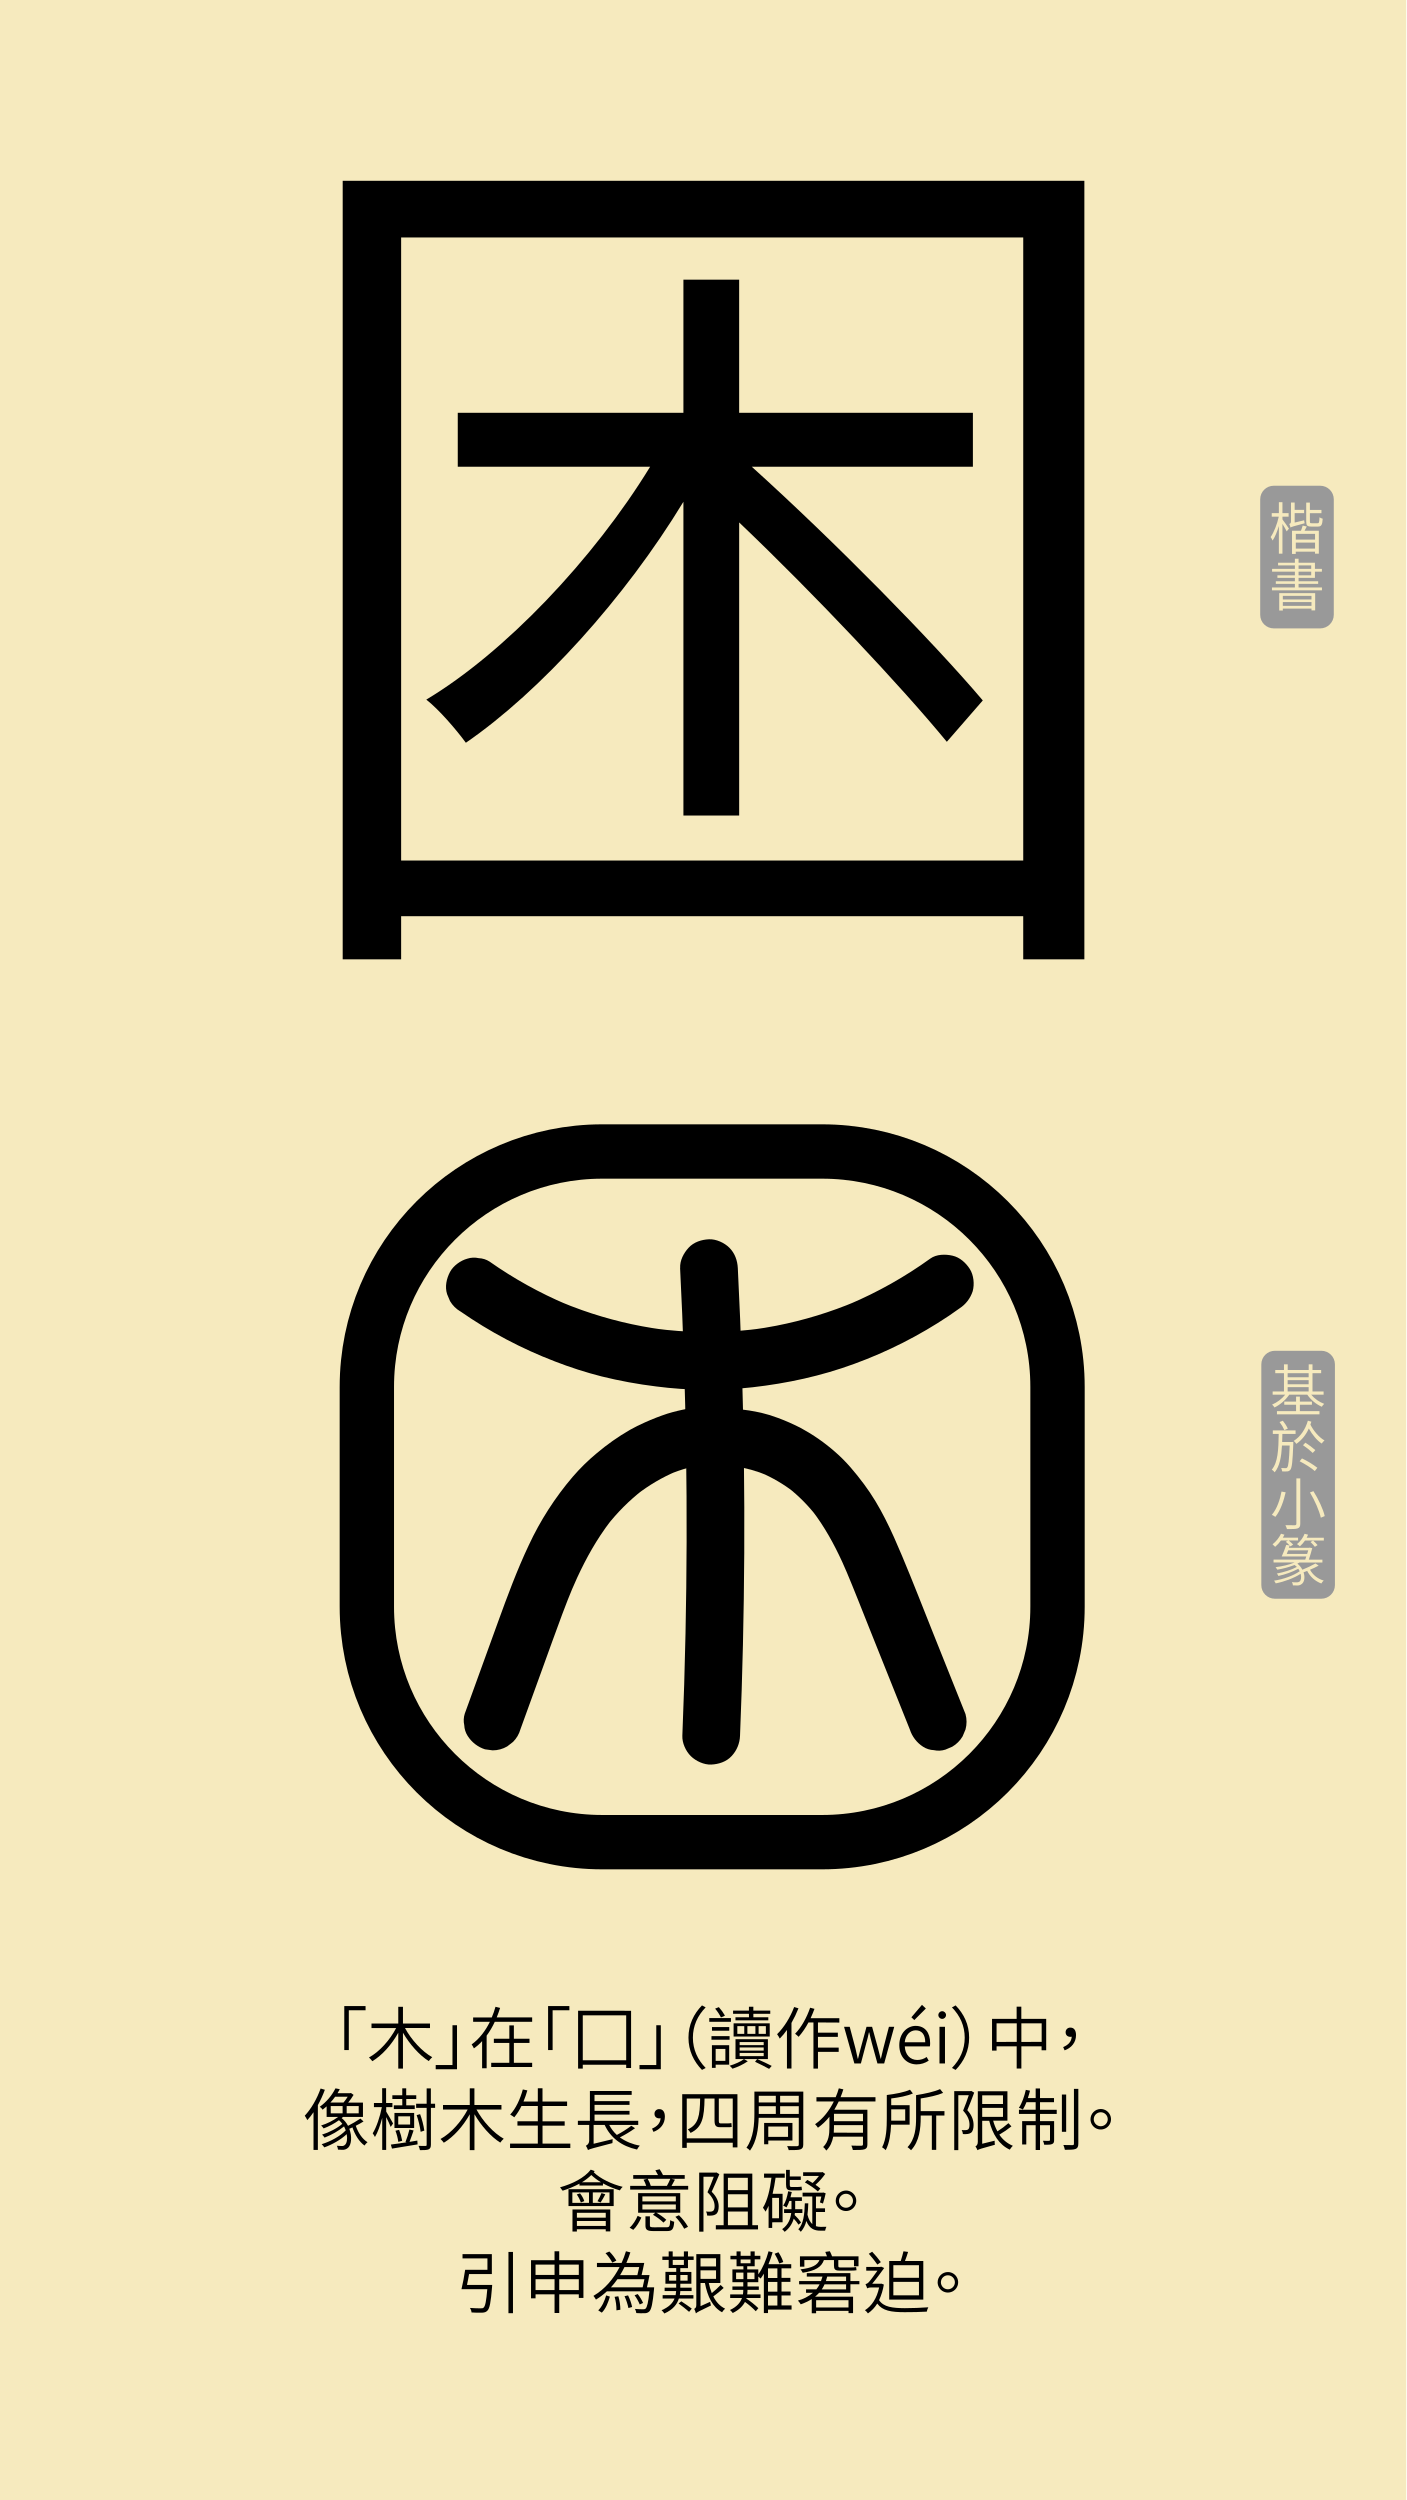
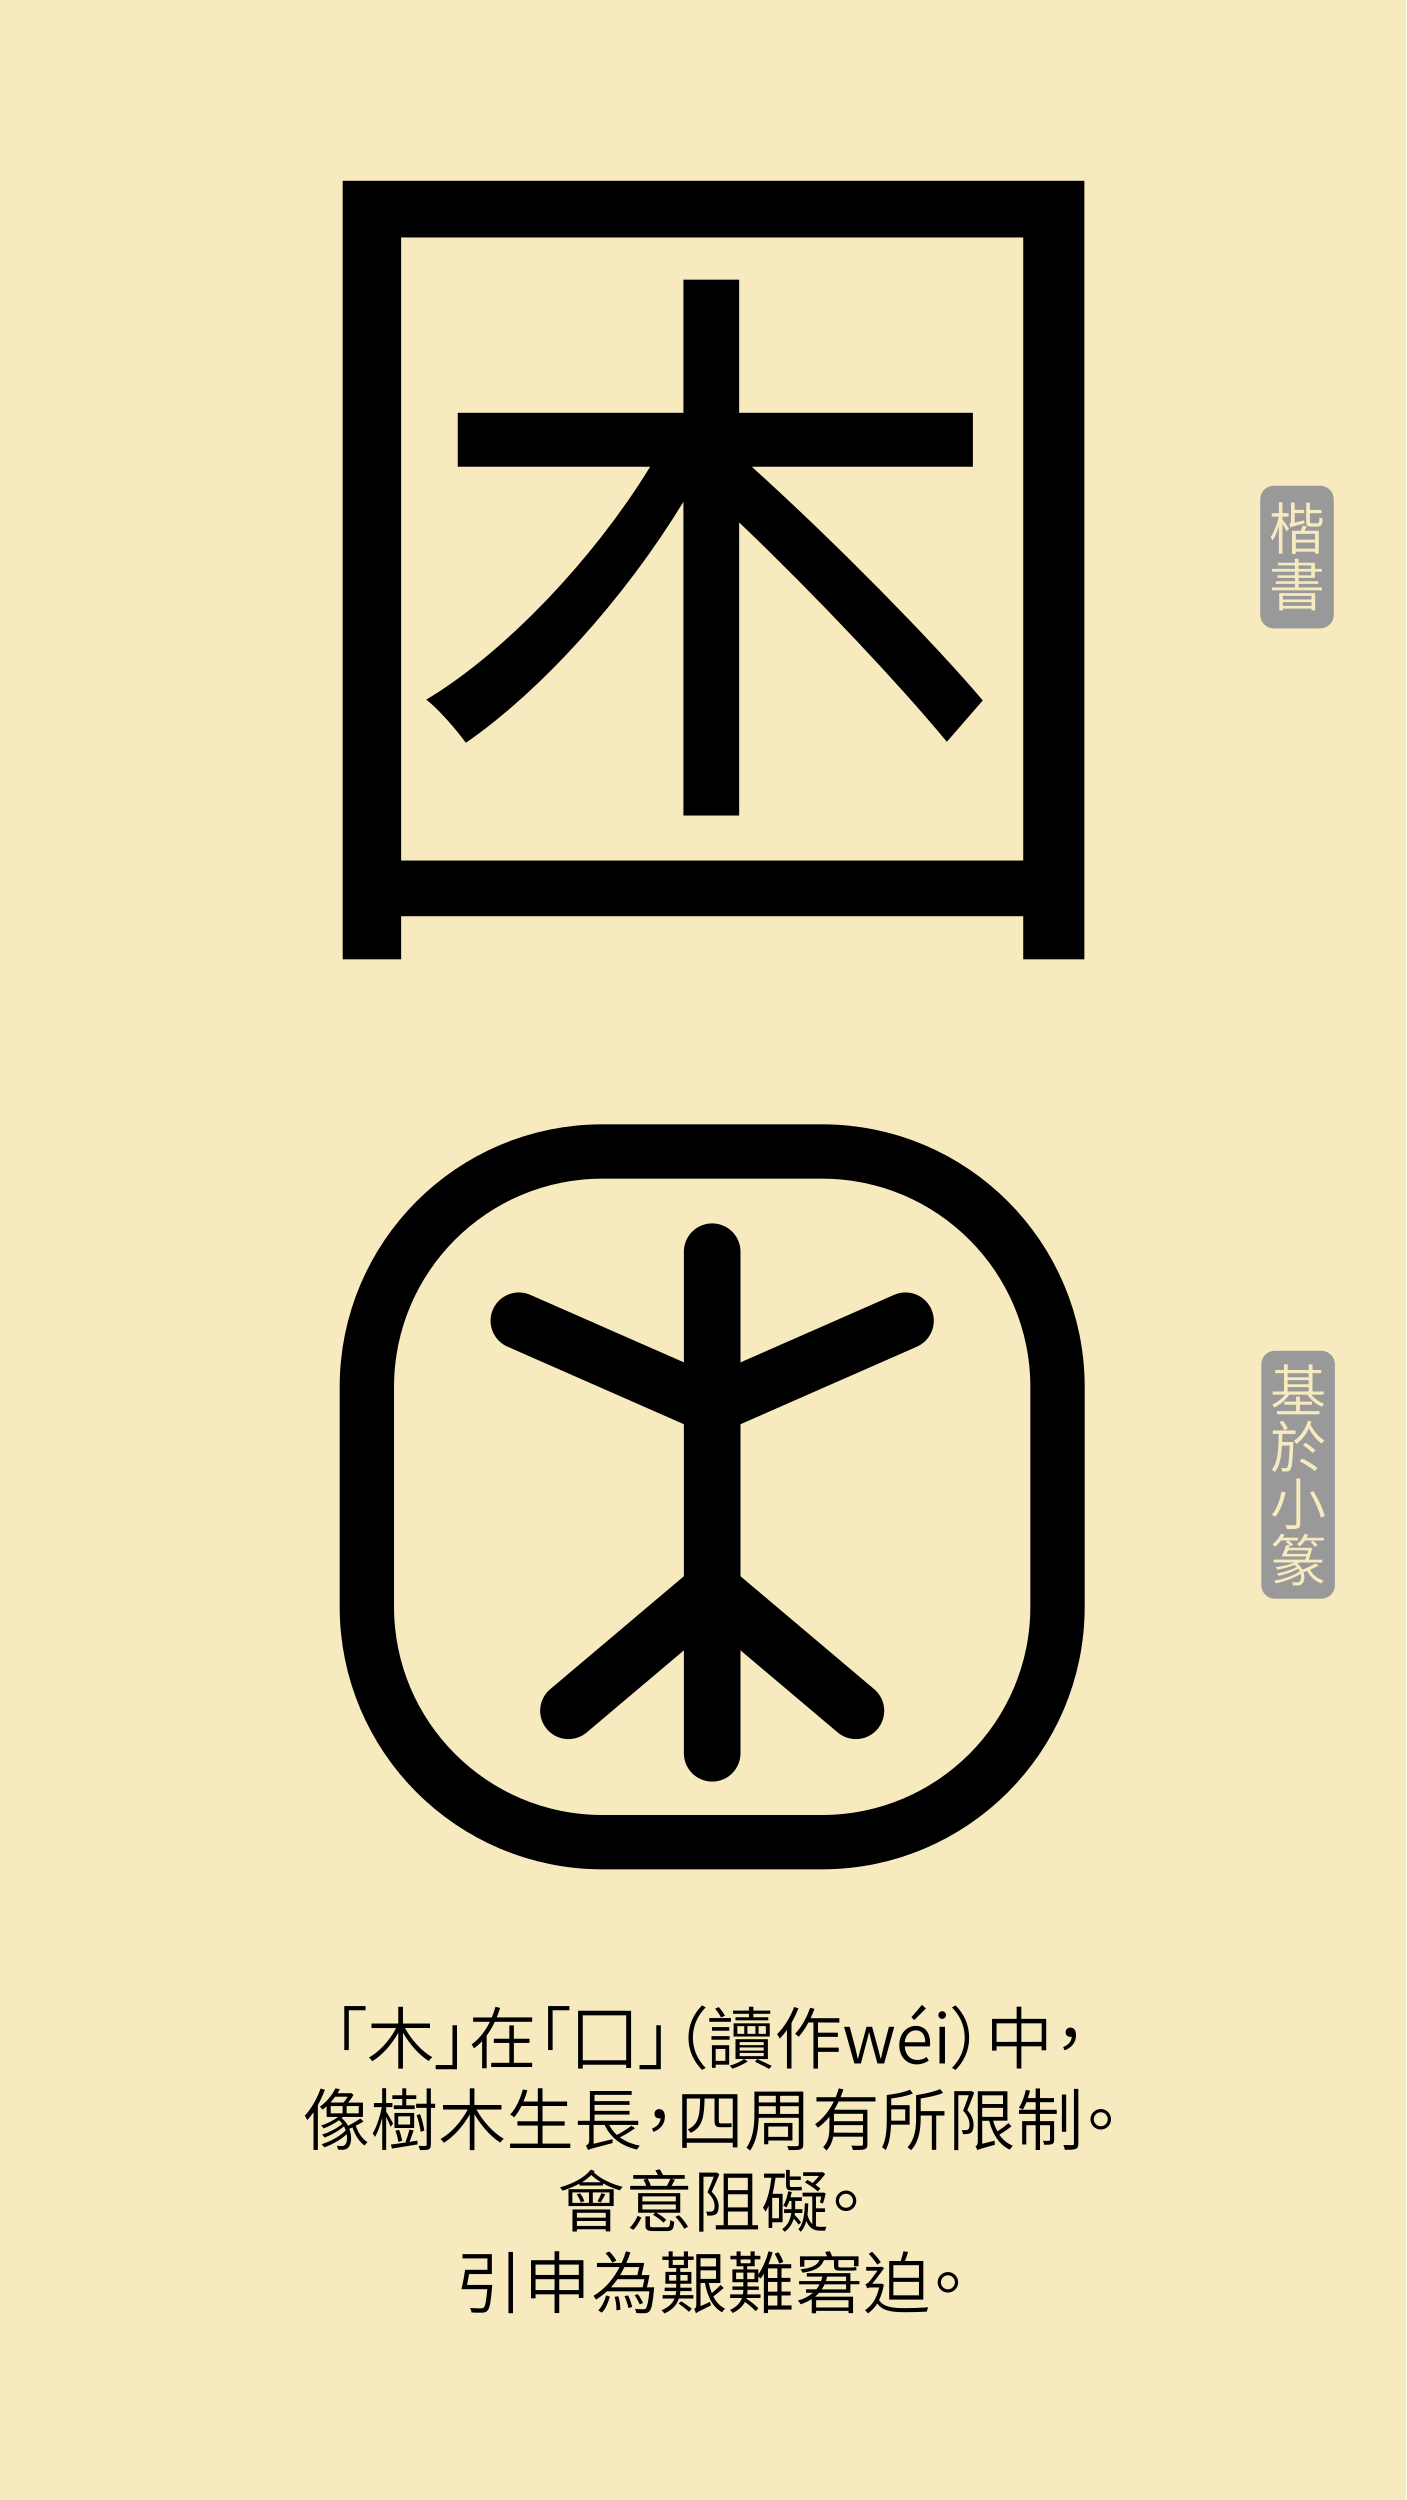
<svg xmlns="http://www.w3.org/2000/svg" id="Layer_1" data-name="Layer 1" viewBox="0 0 1242 2208">
  <defs>
-     <style>.cls-1{fill:#f6eabe;}.cls-2{fill:#999;}.cls-3{fill:none;stroke:#000;stroke-miterlimit:10;stroke-width:48px;}</style>
+     <style>.cls-1{fill:#f6eabe;}.cls-2{fill:#999;}.cls-3,.cls-4{fill:none;stroke:#000;stroke-miterlimit:10;}.cls-3{stroke-width:48px;}.cls-4{stroke-linecap:round;stroke-width:50px;}</style>
  </defs>
  <rect class="cls-1" width="1242" height="2208" />
  <path d="M957.71,159.71V847.3h-54V809.19H354.28V847.3H302.67V159.71ZM903.72,760V209.73H354.28V760ZM663.94,412.2C737.78,478.89,824.32,567,868,618.63l-31.76,36.53c-40.49-49.23-115.92-129.42-183.41-193.74V720.26H603.59V443.16C552,528.12,477.35,610.69,411.45,656c-8.74-11.91-23.82-29.38-34.94-38.11C445.59,576.55,524.19,494,574.21,412.2H404.3V364.56H603.59V247h49.23V364.56H859.26V412.2Z" />
  <path d="M322.89,1775.49H308.07v35.15h-4v-38.87h18.78Z" />
  <path d="M357.69,1791.15c5.52,10.31,15.06,20.75,24.06,25.79a16.83,16.83,0,0,0-3.06,3.42c-8.34-5.22-16.92-14.94-22.8-25.07V1827h-4.14v-31.68c-5.76,10.38-14.28,20-22.92,25.14a22.2,22.2,0,0,0-2.94-3.3c9.24-5,18.54-15.47,24-26H328.11v-4h23.64v-14.76h4.14v14.76h23.88v4Z" />
  <path d="M384.81,1823.84h14.82v-35.15h4v38.87H384.81Z" />
  <path d="M437,1785.63a67.9,67.9,0,0,1-7.2,12.24v28.85h-4v-24a41.57,41.57,0,0,1-7.26,6.41,17,17,0,0,0-2-3.48c7-5,12.3-12.23,16.14-20H417.87v-3.84h16.44a65.25,65.25,0,0,0,3.3-9.42l4.08,1c-.9,2.82-1.86,5.64-3,8.4H470v3.84ZM470,1821.86v3.72H433.83v-3.72h16v-17.52H436.17v-3.71h13.68v-11.82h4v11.82h13.8v3.71h-13.8v17.52Z" />
  <path d="M502.89,1775.49H488.07v35.15h-4v-38.87h18.78Z" />
  <path d="M557.37,1775.91v50.57h-4.32v-2.88H514.71V1827h-4.14v-51.11Zm-4.32,43.73v-39.71H514.71v39.71Z" />
  <path d="M564.81,1823.84h14.82v-35.15h4v38.87H564.81Z" />
  <path d="M620,1771.17l3.24,1.74c-7.08,7.26-11.28,16.2-11.28,26.76s4.2,19.49,11.28,26.75l-3.24,1.74c-7.32-7.5-11.94-17-11.94-28.49S612.69,1778.67,620,1771.17Z" />
  <path d="M645.57,1785.63H626.43v-3.3h19.14Zm-1.2,15.89h-16v-3.23h16Zm-.36,22H632.07v2.82h-3.3v-20H644Zm-15.18-30v-3.23h15.24v3.23Zm7.92-11.69a37.94,37.94,0,0,0-5.16-7.8l3.3-1.32a43.55,43.55,0,0,1,5.4,7.5Zm-4.68,27.77v10.56h8.58v-10.56Zm28.38,10.92a53.19,53.19,0,0,1-13.5,6.54,17.47,17.47,0,0,0-2.58-2.58c4.56-1.32,10.08-3.78,12.72-5.88Zm1-41.93h-14v-2.82h14v-3.42h3.9v3.42h14.94v2.82H665.37v3.06h13.2v2.7h-29v-2.7h11.94ZM647.91,1787h31.92v11.69H647.91Zm30.3,31.55H649.59V1801h28.62Zm-27-22.25h6.12v-6.84h-6.12Zm23.28,7.25H653.25v2.7h21.24Zm0,4.8H653.25v2.76h21.24Zm0,4.8H653.25V1816h21.24Zm-7.32-16.85v-6.84h-7.08v6.84Zm1.56,22.25c4.62,2,9.66,4.38,12.84,6.06l-2.28,2.64c-3-1.68-8-4.2-12.42-6.3Zm7.68-29.09H670v6.84h6.42Z" />
  <path d="M705.21,1773.75a105.89,105.89,0,0,1-6.18,12.9v40.25h-4v-34.07a58.5,58.5,0,0,1-6.36,7.67,22.37,22.37,0,0,0-2.34-3.9c6-5.81,11.64-14.81,15.06-24Zm17.22,12.48v9H740v3.72H722.43v9.48h18.3v3.78h-18.3V1827h-4v-40.73H714a65.13,65.13,0,0,1-8.64,12.65,28.89,28.89,0,0,0-3.12-2.7c5.46-5.57,10.32-14.27,13.26-23l3.84,1c-1,2.82-2.22,5.58-3.42,8.28h25.38v3.84Z" />
  <path d="M745.47,1790.07h5l5.1,19.25c.72,3.06,1.32,5.94,2,8.94h.24c.78-3,1.44-5.88,2.28-8.94l5.22-19.25h4.92l5.28,19.25c.78,3.06,1.5,5.94,2.28,8.94H778c.72-3,1.38-5.88,2.1-8.94l5-19.25h4.68l-8.88,32.39h-5.94L770,1804.4c-.9-3.11-1.5-6.06-2.28-9.36h-.3c-.72,3.3-1.38,6.36-2.34,9.42l-4.74,18h-5.76Z" />
  <path d="M794.25,1806.26c0-10.5,7-17,14.46-17,8.1,0,12.78,5.81,12.78,15.17a14.19,14.19,0,0,1-.24,2.94H799.11c.3,7.2,4.62,12,11.1,12a14.28,14.28,0,0,0,8.22-2.64l1.8,3.24a18.91,18.91,0,0,1-10.62,3.3C801.09,1823.24,794.25,1816.94,794.25,1806.26Zm22.92-2.51c0-6.91-3.12-10.57-8.4-10.57-4.8,0-9.06,3.9-9.72,10.57Zm-12.24-22.08,9.36-11,3.42,3.24-10.2,10.2Z" />
  <path d="M828.75,1779.69a3.39,3.39,0,0,1,6.78,0,3.39,3.39,0,1,1-6.78,0Zm1,10.38h4.86v32.39h-4.86Z" />
  <path d="M844,1828.16l-3.24-1.74c7.08-7.26,11.28-16.2,11.28-26.75s-4.2-19.5-11.28-26.76l3.24-1.74c7.32,7.5,11.94,17,11.94,28.5S851.31,1820.66,844,1828.16Z" />
  <path d="M924,1783.05v27.77h-4.08v-3.48H902.07v19.56h-4.14v-19.56H880.17v3.78h-4v-28.07h21.72v-10.74h4.14v10.74Zm-26,20.33V1787H880.17v16.43Zm22,0V1787H902.07v16.43Z" />
  <path d="M939,1808c4.68-2,7.26-4.86,7.56-9.17a4,4,0,0,1-1.14.11c-2.34,0-4.26-1.31-4.26-4.07a4,4,0,0,1,4.32-4.08c3.18,0,4.86,2.58,4.86,6.66,0,6.41-4,11.21-10.08,13.43Z" />
  <path d="M286.92,1845.69a98.85,98.85,0,0,1-6.18,13.56v39.59H276.9v-33.35a61.73,61.73,0,0,1-5.46,7,32.86,32.86,0,0,0-2.28-3.9c5.58-5.87,10.8-14.87,14-24Zm34.14,28c-2.1,1.26-4.44,2.64-6.84,3.78,2,6.06,5.82,11.82,10.38,14.52a11.2,11.2,0,0,0-2.64,2.94c-4.62-3.18-8.46-9.42-10.68-16a27.45,27.45,0,0,1-2.76,1.2c2.58,6.84,1.86,14-1,16.68a6.91,6.91,0,0,1-5.22,1.92c-1.08,0-2.4-.06-3.78-.18a9.31,9.31,0,0,0-1-3.42,38.26,38.26,0,0,0,4.14.24,3.66,3.66,0,0,0,3.12-1.14c1.56-1.38,2.22-5.16,1.44-9.36-5.16,4.92-13.08,9.36-19.8,11.7a15.8,15.8,0,0,0-2.34-2.82c7.62-2.28,16.62-7.14,21.3-12.24a35.76,35.76,0,0,0-1.5-3.48,63.52,63.52,0,0,1-17.22,9.9,16.14,16.14,0,0,0-2.22-2.64c5.94-1.8,13.74-5.76,17.88-9.54a16.39,16.39,0,0,0-2.94-3.18,58.44,58.44,0,0,1-13.56,7.26,11.26,11.26,0,0,0-2.22-2.58,52.7,52.7,0,0,0,15.06-7.55H288.48v-9.36c-1.14,1-2.28,2-3.54,2.94a9.37,9.37,0,0,0-2.52-2.58,44.69,44.69,0,0,0,13.86-16.26l3.84.72c-.6,1.2-1.32,2.34-2,3.54h11.1l.72-.18,2.34,1.68a52.13,52.13,0,0,1-4.8,6.84h13.08v12.66H302.94c-.36.36-.78.66-1.2,1a21,21,0,0,1,5.64,6.84,110,110,0,0,0,10.92-6.42ZM296,1851.81a54.58,54.58,0,0,1-4.2,5.16h11.58a37.88,37.88,0,0,0,3.72-5.16Zm-3.9,14.69h10.5v-6.42h-10.5Zm24.72-6.42H306.18v6.42H316.8Z" />
  <path d="M345.06,1878.5c-.72-1.92-2.46-5.7-4-8.7v29h-3.48v-28.32c-1.74,6.61-4,13-6.42,16.92a22.27,22.27,0,0,0-2-3.24c3.24-5.1,6.54-14.82,8.1-23.16h-7v-3.65h7.26v-13.08h3.48v13.08h5.58V1861H341.1v4c1.44,2.27,5.22,8.81,6.06,10.43Zm20.22,3.12c-1.14,3.36-2.46,7.2-3.6,10.08,2.28-.36,4.62-.78,6.9-1.14l.24,3.36c-8,1.38-16.5,2.7-22.62,3.72l-1-3.54c3.66-.48,8.58-1.2,13.92-2l-1-.3a78.58,78.58,0,0,0,3.48-11Zm-10-27.77h-8.76v-3.3h8.76v-6.12h3.48v6.12h8.88v3.3H358.8v5.57h7.5v3.31H347.82v-3.31h7.5Zm10.5,25.61h-17.4v-13.31h17.4Zm-14,12.24a44,44,0,0,0-2.52-9.84l3.24-.78a48.58,48.58,0,0,1,2.7,9.66Zm10.44-22.56h-10.5v7.26h10.5Zm22.08-7.49h-3.72v32.45c0,2.34-.6,3.54-2,4.2s-4,.72-7.68.72a16.45,16.45,0,0,0-1.26-3.78c2.82.06,5.34.06,6.18.06s1-.3,1-1.14v-32.51h-9.3V1858h9.3v-13.55h3.72V1858h3.72Zm-12.78,21.17a77.39,77.39,0,0,0-3.54-14.75l3.06-.85a73.94,73.94,0,0,1,3.72,14.52Z" />
  <path d="M420.84,1863.15c5.52,10.31,15.06,20.75,24.06,25.79a16.83,16.83,0,0,0-3.06,3.42c-8.34-5.22-16.92-14.94-22.8-25.07V1899H414.9v-31.68c-5.76,10.38-14.28,20-22.92,25.14a22.2,22.2,0,0,0-2.94-3.3c9.24-5,18.54-15.47,24-26H391.26v-4H414.9v-14.76H419v14.76h23.88v4Z" />
  <path d="M503.7,1893.2v3.9H450.48v-3.9H475v-15.84H457v-3.84H475V1860H460.56a48.79,48.79,0,0,1-6.36,10,27.84,27.84,0,0,0-3.6-2.41c5-5.33,8.82-13.61,11.16-22.19l4,.84a86.44,86.44,0,0,1-3.42,9.84H475v-11.7h4.14v11.7h21.72V1860H479.16v13.56h19.56v3.84H479.16v15.84Z" />
  <path d="M560.88,1879.64a97.41,97.41,0,0,1-13.44,8.1,42.76,42.76,0,0,0,17.64,7.26,14.08,14.08,0,0,0-2.46,3.48c-13.74-3-23.34-10.38-28.56-21.72h-9.78v16.62l16.8-4.08c-.12,1-.18,2.64-.18,3.48-17,4.44-20,5.22-21.3,6l-.3.18a16.11,16.11,0,0,0-1.86-3.84,4.87,4.87,0,0,0,2.94-4.26v-14.1h-10v-3.66H521v-26.33h36.9v3.42H525.06v5.52H556V1859h-30.9v5.34H556v3.3h-30.9v5.46h38.58v3.66H538.08a30.21,30.21,0,0,0,6.72,8.82,90.28,90.28,0,0,0,12.78-8.1Z" />
  <path d="M575.88,1880c4.68-2,7.26-4.86,7.56-9.17a4,4,0,0,1-1.14.11c-2.34,0-4.26-1.31-4.26-4.07a4,4,0,0,1,4.32-4.08c3.18,0,4.86,2.58,4.86,6.66,0,6.41-4,11.21-10.08,13.43Z" />
  <path d="M651.3,1849.59v47h-4.14v-4.14H606.54V1897h-4v-47.39Zm-4.14,39v-35.15h-12.3v19.37c0,1.87.24,2.58,1.56,2.58h6.18a14.9,14.9,0,0,0,3.36-.3c.06,1.09.18,2.46.3,3.42a14.3,14.3,0,0,1-3.54.24h-6.78c-3.9,0-4.86-1.68-4.86-6.06v-19.25h-8.82c-.3,16.49-1.86,25.37-12.36,30.35a12,12,0,0,0-2.4-3.12c9.42-4.32,10.62-12.12,10.86-27.23H606.54v35.15Z" />
  <path d="M709.44,1894c0,2.58-.72,3.66-2.52,4.32s-5,.66-10.32.66a14.65,14.65,0,0,0-1.44-3.54c4,.12,7.74.12,8.82.06s1.5-.42,1.5-1.44v-23.63h-35.4c-.3,9.41-1.74,20.87-7.68,29a11.75,11.75,0,0,0-3.12-2.58c6.36-8.82,7-21.17,7-30.54v-19h43.2Zm-39.3-43v5.88H685.2V1851Zm0,16H685.2v-6.78H670.14V1867Zm8.4,23.51v3.3h-3.66V1875h25v15.54Zm0-12.36v9.12H696v-9.12ZM705.48,1851H689v5.88h16.44Zm0,16v-6.78H689V1867Z" />
  <path d="M740.76,1856c-1.2,2.46-2.52,5-3.9,7.31h29.22v30.54c0,2.52-.6,3.72-2.46,4.38s-5.16.66-10.38.66a16.63,16.63,0,0,0-1.32-3.9c4.14.18,7.8.12,8.82.12s1.44-.42,1.44-1.32v-6.66H735.9c-.84,4.38-2.58,8.88-6.12,12.24a12.44,12.44,0,0,0-2.76-3.12c5-4.86,5.52-11.52,5.52-17.22v-9.53a50.45,50.45,0,0,1-10.14,9.71,17.42,17.42,0,0,0-2.52-3.12c7.2-4.91,12.66-12.17,16.56-20.09H721.08v-3.78h17a57.7,57.7,0,0,0,2.76-7.8l4,.9a72.7,72.7,0,0,1-2.46,6.9h30.84V1856Zm21.42,27.65v-6.72H736.56V1879c0,1.44-.06,2.94-.18,4.56Zm0-16.73H736.56v6.53h25.62Z" />
  <path d="M787,1876.52c-.3,7.5-1.38,16.2-4.74,22.5a14.72,14.72,0,0,0-3.18-2.52c3.84-7.32,4.14-17.7,4.14-25.5v-20.69c7.14-.84,15.84-2.46,20.46-4.68l2.58,3.3c-4.86,2.16-12.42,3.6-19.14,4.44v5.94h16.26v17.21Zm.12-13.56v10h12.36v-10Zm47,5.46h-7.26v30.36H823v-30.36h-9.84v2.16c0,8.82-1.14,20.82-8.52,28.5a17.13,17.13,0,0,0-3.12-2.7c6.9-7.2,7.56-17.64,7.56-25.8v-20.15c7.5-1.14,16.38-3.06,21.18-5.34l2.7,3.36c-5,2.22-12.84,3.84-19.8,4.92v11.21h21Z" />
  <path d="M860.4,1848.21c-1.8,4.86-4,10.68-6.06,15.48,4.44,5,5.52,9.41,5.52,13.19,0,3-.66,5.64-2.28,6.78a6.45,6.45,0,0,1-3.06,1.08,18.5,18.5,0,0,1-4.08.06,8.29,8.29,0,0,0-1.08-3.54,19.1,19.1,0,0,0,3.66.06,3.63,3.63,0,0,0,1.92-.54c1-.66,1.32-2.4,1.32-4.26,0-3.35-1.14-7.5-5.64-12.41,1.86-4.38,3.72-9.66,5-13.62h-9.24V1899h-3.6v-52.13h14.4l.6-.18ZM893.28,1878a82,82,0,0,1-10.68,7.32,26.47,26.47,0,0,0,11.94,9.84,19.4,19.4,0,0,0-2.7,3.42c-9.48-4.38-15.18-13.62-18.18-25.5h-6.18v20.28l11-2.7a22.19,22.19,0,0,0,.18,3.6c-12.48,3.42-14.22,4-15.36,4.8a13,13,0,0,0-1.8-3.36c1-.48,2.1-1.56,2.1-4V1847h26.16v26h-12.6a41.22,41.22,0,0,0,3.78,9.42,76.79,76.79,0,0,0,9.72-7.25Zm-25.8-27.41v7.68h18.36v-7.68Zm0,19h18.36v-7.92H867.48Z" />
  <path d="M918.54,1863.38H933.3V1867H918.54v6.36H931V1890c0,1.92-.3,2.94-1.74,3.6s-3.6.66-7,.66a13.51,13.51,0,0,0-1.14-3.54c2.7.12,4.74.12,5.4.06s.84-.24.84-.84V1877h-8.82v21.9H914.7V1877h-8.28v17h-3.66V1873.4H914.7V1867H899.94v-3.66H914.7v-6.65h-8.16a37.68,37.68,0,0,1-3.12,6.42,19,19,0,0,0-3.54-1.5c2.76-4,4.8-10.08,6.12-15.84l3.72.72c-.54,2.16-1.2,4.44-1.92,6.54h6.9v-8.52h3.84v8.52H930.9v3.66H918.54Zm23.1,19.44h-3.78v-32.93h3.78Zm10.74-37.91v48.23c0,2.88-.72,4.08-2.4,4.8s-5,.78-9.48.78a22.82,22.82,0,0,0-1.32-4.26c3.6.12,7,.12,8,.12s1.32-.3,1.32-1.38v-48.29Z" />
  <path d="M972.18,1862.67a9.06,9.06,0,1,1-9.06,9A9.09,9.09,0,0,1,972.18,1862.67Zm0,15.23a6.18,6.18,0,1,0,0-12.36,6.18,6.18,0,1,0,0,12.36Z" />
  <path d="M525.24,1917.51a13.18,13.18,0,0,1-.84,1.08c5.7,5.64,16.2,10.62,25.56,12.83a12.89,12.89,0,0,0-2.52,3.12,71.7,71.7,0,0,1-14.88-6.17l-.06,1.92H511.74l.06-1.68a88.84,88.84,0,0,1-14.88,6.23,32.14,32.14,0,0,0-2.28-3c10.8-3,21.48-8.28,27.12-15.6Zm-23.16,16H542v14.88h-39.9Zm3.42,12.06h14.7v-9.23H505.5Zm.12,5.82H539v19.38h-4v-1.86h-25.5v2h-3.9Zm6.66-14.21a21.72,21.72,0,0,1,3.78,6.83l-3.06,1.21a27.26,27.26,0,0,0-3.6-7.09Zm-2.76,17.15v4.32H535v-4.32Zm25.5,11.64v-4.38h-25.5v4.38Zm-4.2-38.57a48.46,48.46,0,0,1-8.58-6.42,45.19,45.19,0,0,1-8.34,6.42Zm7.5,8.94H523.56v9.23h14.76Zm-10.62,7.79a53.26,53.26,0,0,0,3.54-7.2l3.36,1.08a73,73,0,0,1-4.14,7.21Z" />
  <path d="M556.08,1967.48c3.06-2.58,5.64-7,7.08-10.44l3.3,1.5c-1.68,3.6-4.08,8-7.14,10.86Zm51.72-36.9v3.25H556.56v-3.25h14.16a23.89,23.89,0,0,0-2.34-5.45l3.36-.84H559.26V1921h21.9c-.72-1.44-1.56-2.94-2.34-4.2l3.78-.9a39.9,39.9,0,0,1,2.94,5.1h19.2v3.3H592.86l3.24.78c-1,1.92-2,3.84-3,5.51Zm-7,23.7H579.66a47.07,47.07,0,0,1,8.82,6.24L586,1963a48.61,48.61,0,0,0-9.3-6.9l2-1.8H563.58V1937h37.2Zm-3.9-14.45H567.36v4.43h29.52Zm0,7.13H567.36v4.44h29.52Zm-8.22,20.16c2.58,0,3-.72,3.24-6.24a12.08,12.08,0,0,0,3.54,1.38c-.48,6.66-1.74,8.22-6.42,8.22H577.44c-5.82,0-7.38-1-7.38-5v-8H574v8c0,1.38.54,1.68,3.72,1.68ZM572,1924.29a26.19,26.19,0,0,1,2.76,6.18l-.48.11H589a59.18,59.18,0,0,0,3.06-6.29Zm27.66,32.21a46.55,46.55,0,0,1,8,10.2l-3.36,1.74a49,49,0,0,0-7.8-10.56Z" />
  <path d="M635.34,1920.27c-2,4.86-4.56,10.68-6.78,15.48,4.92,4.92,6.18,9.29,6.18,13,0,3.12-.72,5.64-2.46,6.84a6.73,6.73,0,0,1-3.24,1.14,21.77,21.77,0,0,1-4.44.06,8.41,8.41,0,0,0-1-3.6,18.78,18.78,0,0,0,4,.12,3.78,3.78,0,0,0,2.1-.6c1.08-.66,1.44-2.34,1.44-4.2,0-3.42-1.32-7.56-6.3-12.35,2-4.38,4.14-9.6,5.58-13.68H621.3V1971h-3.78v-52.13H632.1l.66-.18Zm34.14,45V1969H632.22v-3.72h6.9v-45.53h25.32v45.53Zm-26.58-41.81v10.86h17.58v-10.86ZM660.48,1938H642.9v11.57h17.58Zm-17.58,27.29h17.58v-12.06H642.9Z" />
  <path d="M682,1962.74v5h-3.18v-19.56a41.79,41.79,0,0,1-2.7,5.16,26.46,26.46,0,0,0-2.28-3.48c4-6.36,6.24-16.19,7.5-26.51h-6.54v-3.6h18.3v3.6H685c-.72,4.92-1.56,9.72-2.64,14.22h8.82v25.13Zm6-21.6h-6v18.06h6Zm17.28,23.7a39.14,39.14,0,0,0-4.26-5.34,21.73,21.73,0,0,1-8,11.64,16.31,16.31,0,0,0-2.22-2.34c5.7-4,7.44-9.54,8-14.28h-6.3v-3.36h6.54v-7.32H697.2a39.41,39.41,0,0,1-2.52,5.7,23.62,23.62,0,0,0-2.94-1.5c2.22-3.29,3.54-8,4.38-12.71l3.18.66c-.3,1.55-.72,3.11-1.14,4.61h10.08v3.24H702.3v7.32h6.36v3.36h-6.6c-.06.6-.12,1.2-.24,1.8a41.37,41.37,0,0,1,5.7,6.54Zm-6.54-30.3c-3.6,0-4.5-1.43-4.5-5.33v-12.78h3.3v5.82h9.72v3.06h-9.72v4c0,1.68.24,2.22,1.32,2.22h6a17.07,17.07,0,0,0,3.06-.3,24.2,24.2,0,0,0,.36,3.06,17.59,17.59,0,0,1-3.42.29Zm21.9,31.62a13.17,13.17,0,0,0,4.08.6c.78,0,4,0,5.16-.06a15.27,15.27,0,0,0-1.14,3.42H724.5c-5.28,0-9.48-1.62-12.36-8.58a22.05,22.05,0,0,1-4.86,9.6,9.74,9.74,0,0,0-2.22-2.22c4.5-4.62,5.52-13.2,5.76-22.92h3.06c-.12,3.48-.3,6.84-.72,10,1,4.14,2.52,6.72,4.26,8.34v-24.42h-8.58v-3.35h17.64l.6-.19,2.16.73a93.25,93.25,0,0,1-2.4,9.06l-2.7-1c.42-1.43.9-3.35,1.26-5.22h-4.74v10.44h8v3.24h-8ZM713,1925.31c1.44.72,3.12,1.74,4.74,2.7a46,46,0,0,0,5.58-6.24h-14v-3.24h16.5l.66-.18,2.34,1.68a54.54,54.54,0,0,1-8.58,9.6,38,38,0,0,1,4.32,3.29l-2.22,2.58c-2.4-2.39-7.44-5.75-11.46-8Z" />
  <path d="M747.18,1934.67a9.06,9.06,0,1,1-9.06,9A9.09,9.09,0,0,1,747.18,1934.67Zm0,15.23a6.18,6.18,0,1,0,0-12.36,6.18,6.18,0,1,0,0,12.36Z" />
  <path d="M434.7,2018.06s-.06,1.32-.12,1.86c-1.08,13.56-2.1,18.84-4.08,20.82-1.26,1.32-2.46,1.68-4.56,1.8a90.37,90.37,0,0,1-9.48-.18,8,8,0,0,0-1.44-4c4,.36,8,.36,9.48.36s2-.06,2.58-.6c1.5-1.2,2.4-5.7,3.3-16.32h-22.8c1.14-4.56,2.46-11.63,3.24-17.09H430.5v-10.08h-22v-3.78H434.4v17.58H414.3c-.6,3.3-1.2,6.72-1.86,9.65Zm18.36-29.15V2043h-4v-54.11Z" />
  <path d="M515.28,1996.23v33.29H511.2v-3.18H493.92v16.5h-4.14v-16.5H473v3.54h-4v-33.65h20.76v-7.92h4.14v7.92Zm-42.3,3.84v9.18h16.8v-9.18Zm16.8,22.49V2013H473v9.6Zm4.14-22.49v9.18H511.2v-9.18Zm17.28,22.49V2013H493.92v9.6Z" />
  <path d="M577.74,2020.17s-.06,1.19-.12,1.73c-1.14,12.66-2.28,17.64-4.14,19.56a5.52,5.52,0,0,1-4,1.56,66.58,66.58,0,0,1-7.5-.12,9.39,9.39,0,0,0-1.2-3.66c3.12.3,6.06.3,7.2.3a3,3,0,0,0,2.22-.54c1.26-1.32,2.4-5.34,3.36-15.3H536a59.21,59.21,0,0,1-9.66,7.32,19.86,19.86,0,0,0-2.22-3.3c10.26-6,17.82-15.18,23.1-25.43h-20v-3.66H549a82.29,82.29,0,0,0,3.84-10.32l3.9,1a92.32,92.32,0,0,1-3.54,9.3H569c-.72,3.48-1.56,7.62-2.34,10.74h7c-.66,3.47-1.5,7.67-2.28,10.8Zm-49.38,20.33c3.42-3.24,5.7-8.58,7-13.2l3.3,1.08c-1.44,4.92-3.54,10.62-7.14,14.16Zm12.42-42.17a39,39,0,0,0-6-8.34l3.42-1.44a39.57,39.57,0,0,1,6.18,8Zm26.82,21.84c.54-2.11,1.08-4.69,1.56-7.21H545.34a75.18,75.18,0,0,1-5.76,7.21Zm-21.48,7.91a44,44,0,0,1,1.8,11.88l-3.48.54a39.57,39.57,0,0,0-1.62-11.94Zm5.4-25.79c-1.14,2.4-2.46,4.79-3.84,7.08h15.24c.54-2,1.14-4.62,1.62-7.08Zm3.18,25a43,43,0,0,1,3.6,10.26l-3.3.9a45.91,45.91,0,0,0-3.42-10.44Zm10.32,8a38.83,38.83,0,0,0-4.56-8.1l2.76-1.08a34.18,34.18,0,0,1,4.74,7.86Z" />
  <path d="M607.62,1992.93h5V1996h-5v7.2h-6.78v3.35h9.78V2017h-9.78v3.48h10v3h-10a24.52,24.52,0,0,1-.42,3.6h12v3H599.58c-1.56,5-5.16,9.84-12.84,13.2a12.31,12.31,0,0,0-2.46-2.88c6.6-2.82,9.9-6.36,11.46-10.32h-10.5v-3H596.7a24.68,24.68,0,0,0,.48-3.6H587v-3h10.2V2017H587.7v-10.5h9.54v-3.35h-6.66V1996H585v-3.06h5.58v-4.5h3.54v4.5H604v-4.5h3.66Zm-10.38,21.36v-5h-6.3v5ZM604,1996h-9.84v4.38H604Zm-2.28,36.53c1.74,1.08,7.74,5.22,9.24,6.42l-2.34,2.88c-1.86-1.74-7.14-5.88-9.3-7.38Zm-.84-23.27v5h6.42v-5Zm38.28,11.45a94.87,94.87,0,0,1-9.18,7.5c2.46,4.86,5.88,8.64,10.44,10.8a15.18,15.18,0,0,0-2.7,3.18c-8.34-4.5-12.9-13.92-15.12-25.85h-3.9v20.45l8.52-3.84a16.13,16.13,0,0,0,.72,3.24c-10.74,5.1-12.3,6-13.32,7a16.76,16.76,0,0,0-1.5-4c.78-.36,1.86-1,1.86-3.24v-45.11h21.24v25.5H626a54,54,0,0,0,2.64,8.93,76.4,76.4,0,0,0,7.8-7.2Zm-20.46-26.21v7.26H632.4v-7.26Zm0,18.18H632.4v-7.5H618.66Z" />
  <path d="M699.12,2039.84H678.3v3.06h-3.66v-34.79c-1,1.56-1.86,3.06-2.82,4.31a24.42,24.42,0,0,0-2.1-1.79v5h-9.54v3.77h10v3h-10a30.44,30.44,0,0,1-.24,4H671.7v3.18H659.28l-.18.48a71.31,71.31,0,0,1,10.68,8.52l-2.28,2.7a66.53,66.53,0,0,0-9.54-8.22c-1.86,3.54-5.1,7-10.8,9.78a14.45,14.45,0,0,0-2.46-2.64c6.36-2.94,9.3-6.84,10.62-10.62H644.88v-3.18h11.28a23.3,23.3,0,0,0,.3-4h-9.6v-3h9.6v-3.77h-9.6v-11.28h9.72v-2.76h-6.06v-6.12h-5.4v-3.12h5.4v-3.9h3.6v3.9h8.76v-3.9h3.66v3.9h5v3.12h-5v6.12h-6.6v2.76h9.78v4.37c3.84-5.34,7.08-12.89,9.06-20.39l3.6.9a90.5,90.5,0,0,1-3.66,10.5h20.1v3.65h-8.58v8.46h7.86v3.49h-7.86v8.57h8v3.48h-8v8.76h8.88Zm-49-26.93h6.48v-5.76H650.1Zm4-14h8.76v-3.36h-8.76Zm12.24,8.28h-6.42v5.76h6.42Zm20.22-3.73H678.3v8.46h8.28Zm0,11.95H678.3v8.57h8.28Zm-8.28,20.81h8.28v-8.76H678.3Zm10-37.07a46.61,46.61,0,0,0-4.14-8.64l3.36-1.32a36.71,36.71,0,0,1,4.26,8.58Z" />
  <path d="M723.42,2025a27.32,27.32,0,0,1-3.54,3.42h33.54v14.52h-4v-2H720.78v2.16h-3.84v-12.54a47,47,0,0,1-9.72,4.62,18.52,18.52,0,0,0-2.52-3.3A34.62,34.62,0,0,0,718,2025H711.9v-3.06H721a24.49,24.49,0,0,0,2.88-4.44H705.78v-2.88H725.1a34.49,34.49,0,0,0,1.32-3.95H712.56v-3.06h38.52v7H759v2.88h-7.92v7.5Zm-13-23.09h-3.9v-9.12h23.88a37.55,37.55,0,0,0-1.5-3.9l4-.6a37.85,37.85,0,0,1,2,4.5h23.34v8.75h-4v-5.45H740.4v4.74c0,1.38.18,1.79,1.68,1.79h9.36a27.55,27.55,0,0,0,4.68-.35c.12,1.08.18,1.92.36,2.81a24.44,24.44,0,0,1-4.8.3h-10.5c-3.9,0-4.62-1.43-4.62-4.61v-4.68h-8.88c-2.22,6.24-7.38,9.36-18.72,11.21a11.27,11.27,0,0,0-2-3c10.38-1.27,14.88-3.66,16.8-8.22H710.4Zm10.38,29.63v6.42H749.4v-6.42Zm7.44-14a31.41,31.41,0,0,1-2.46,4.44h21.48v-4.44Zm2.34-6.83c-.36,1.37-.72,2.7-1.14,3.95h17.82v-3.95Z" />
  <path d="M780.6,2017.71a51.29,51.29,0,0,1-4.2,13.79c4.08,6.12,11.7,7,22.74,7.08,6.24,0,14.76-.3,20.76-.78a13.29,13.29,0,0,0-1.38,3.84c-5.46.36-12.9.48-19.44.48-12,0-19.62-1.2-24.3-7.62a28.7,28.7,0,0,1-8.22,8.7,10.78,10.78,0,0,0-2.64-2.82c5.94-3.72,10.5-10.44,12.54-20.1h-7.14a6.49,6.49,0,0,0-3.42.78v0l-.06.07v-.25a23.34,23.34,0,0,0-1.44-3.48,5.65,5.65,0,0,0,2.82-1.68c1.44-1.43,5.1-6.54,7.74-10.26h-9.9v-3.29h12.42l.66-.3,2.76,1.26c-2.52,3.54-7.14,9.83-10.56,13.85h7.56l.6-.06Zm-5.7-17.64a108.41,108.41,0,0,0-7.56-9.54l2.94-1.8a91.46,91.46,0,0,1,7.68,9.18ZM815.46,2031H785.34v-34.07h10.2c.84-2.64,1.86-6.12,2.4-8.58l4.08.54c-.84,2.7-1.8,5.7-2.76,8h16.2ZM789,2000.61v11.15h22.62v-11.15Zm22.62,26.63v-11.87H789v11.87Z" />
  <path d="M837.18,2006.67a9.06,9.06,0,1,1-9.06,9A9.09,9.09,0,0,1,837.18,2006.67Zm0,15.23a6.18,6.18,0,1,0,0-12.36,6.18,6.18,0,1,0,0,12.36Z" />
  <rect class="cls-2" x="1113" y="429" width="65" height="126" rx="12" />
  <path class="cls-1" d="M1132.7,458.82c1.25,1.6,4.9,6.7,5.7,8.05l-2,2.45c-.7-1.5-2.35-4.4-3.75-6.65V489h-3.15V464.57c-1.5,5.05-3.5,9.9-5.55,12.85a14.83,14.83,0,0,0-1.75-3.1c2.9-4,5.8-11.5,7.2-18h-6.2v-3.15h6.3v-9.65h3.15v9.65h5.45v3.15h-5.45Zm19.1.7a19.47,19.47,0,0,0,.45,2.65c-10.15,2.7-11.6,3.15-12.5,3.75a12.13,12.13,0,0,0-1.1-3.2c.7-.2,1.55-.5,1.55-2.2v-16.7h3.25v6.5h8.35v2.9h-8.35v8.3Zm2.35,5.5-2,3.75h12.65V489h-3.4v-1.75h-17v2h-3.3V468.77h7.9c.55-1.5,1.2-3.25,1.55-4.6Zm7.3,6.5h-17v5.05h17Zm0,13v-5.3h-17v5.3Zm2.25-22.4c1.25,0,1.5-.75,1.65-5.25a9.16,9.16,0,0,0,2.85,1.25c-.3,5.45-1.2,6.95-4.15,6.95h-5.85c-3.65,0-4.55-.95-4.55-4.45V443.87h3.25v6.5h10.2v2.9h-10.2v7.35c0,1.3.25,1.5,1.65,1.5Z" />
  <path class="cls-1" d="M1167.55,518.87v2.5H1123.4v-2.5h20.25v-3.2H1126.8v-2.3h16.85v-3H1128.2v-2.25h15.45v-3.2H1123.5v-2.5h20.15v-3.05H1128.8V497h14.85v-3.55h3.25V497h14.45v5.4h6.15v2.5h-6.15v5.45H1146.9v3h17.3v2.3h-17.3v3.2Zm-37.75,5h31.75v15.25h-3.25v-1.6H1133v1.7h-3.2Zm3.2,2.4v3.2h25.3v-3.2Zm25.3,8.85v-3.4H1133v3.4Zm-11.4-32.7h11.15v-3.05H1146.9Zm0,5.7h11.15v-3.2H1146.9Z" />
  <rect class="cls-2" x="1114" y="1193" width="65" height="219" rx="12" />
  <path class="cls-1" d="M1158.05,1231.79a27.61,27.61,0,0,0,11.5,8.1,11.65,11.65,0,0,0-2.15,2.55,30.77,30.77,0,0,1-12.8-10.65h-15.95a34.39,34.39,0,0,1-13,11.3,11.43,11.43,0,0,0-2.15-2.55,30.39,30.39,0,0,0,11.6-8.75H1124v-2.85h10v-16.15h-7.7V1210h7.7v-5h3.3v5h18.55v-5h3.35v5h7.65v2.8h-7.65v16.15h9.8v2.85Zm-10,14.5h17.3v2.85H1127.8v-2.85h16.9v-5.6h-10.45v-2.8h10.45v-4.4h3.35v4.4h10.65v2.8h-10.65Zm-10.8-33.5v3.6h18.55v-3.6Zm0,9.8h18.55v-3.65h-18.55Zm0,6.35h18.55v-3.8h-18.55Z" />
  <path class="cls-1" d="M1142.25,1273.54s0,1.15,0,1.55c-.6,15.85-1.2,21.2-2.6,23a3.71,3.71,0,0,1-2.8,1.45,32.65,32.65,0,0,1-4.45,0,9.25,9.25,0,0,0-.85-3c1.75.15,3.2.15,3.9.15a1.42,1.42,0,0,0,1.45-.65c1-1.2,1.6-6,2.15-19.35h-6.8c-.55,10-2,18.25-6.45,23.65a9.53,9.53,0,0,0-2.55-2.35c5.45-6.45,5.9-17.85,6.1-31.55h-5.2v-3.1h20.1v3.1h-11.65c0,2.45-.1,4.85-.2,7.15Zm-7.9-10.45a33.47,33.47,0,0,0-4.25-7.15l2.9-1.15a31.92,31.92,0,0,1,4.4,7Zm23.85-7.45a15.26,15.26,0,0,1-.85,2.55c2.65,5.45,7.7,11.35,12.45,14a13,13,0,0,0-2.45,2.75c-4.25-2.7-8.5-8-11.4-13.3a32.61,32.61,0,0,1-11,13.6,12.79,12.79,0,0,0-2.35-2.65c5.85-3.6,10.35-10.2,12.5-17.85Zm-8.3,32.45a74,74,0,0,1,13.6,8.25l-2.25,2.9c-2.85-2.6-8.75-6.3-13.4-8.65Zm9.5-4.85a66.22,66.22,0,0,0-8.6-6.85l2.15-2.2a67.46,67.46,0,0,1,8.75,6.55Z" />
  <path class="cls-1" d="M1135.5,1318c-1.6,7.2-4.55,16.15-9.1,21.7a19.23,19.23,0,0,0-3.1-1.8c4.55-5.25,7.3-13.85,8.55-20.55Zm12.9-12.3v40c0,2.55-.7,3.6-2.35,4.2s-4.8.6-9.4.6a15.62,15.62,0,0,0-1.4-3.45c3.7.1,7.3.1,8.25.05s1.45-.35,1.45-1.4v-40ZM1160,1317c4.45,7,8.7,16.1,10,22l-3.45,1.45c-1.25-5.85-5.25-15.15-9.6-22.3Z" />
  <path class="cls-1" d="M1164.65,1382.74a72.75,72.75,0,0,1-7.65,3.65,19.75,19.75,0,0,0,12.1,9.55,10.66,10.66,0,0,0-2.1,2.6,22.77,22.77,0,0,1-12.5-11.1c-1.1.45-2.15.85-3.2,1.2,1.5,4.4.7,8.7-1.6,10.35a6,6,0,0,1-4.25,1.3c-1,0-2.25,0-3.55-.1a5.77,5.77,0,0,0-.9-2.85,30,30,0,0,0,4,.2,4.12,4.12,0,0,0,2.7-.65c1.35-1,1.9-3.75,1-6.9-5.55,3.7-14.45,7-22,8.45a11,11,0,0,0-1.45-2.4c8-1.1,17.65-4.65,22.65-8.35a13.35,13.35,0,0,0-1.25-2.15,69.47,69.47,0,0,1-17.55,6.35,7.59,7.59,0,0,0-1.4-2.15c5.8-1,13.4-3.4,17.7-5.85-.6-.55-1.25-1.15-2-1.7a80,80,0,0,1-15.25,4.15,16.41,16.41,0,0,0-1.55-2.2c5.7-.75,12.15-2.15,16.75-4.15h-18.55v-2.55h28c.3-.9.55-1.8.9-2.75h-21.7c1.25-2.8,3-7,4-10.25l3,.5a42,42,0,0,0-3.4-3.25l2-1.15h-6.25a29.23,29.23,0,0,1-5.1,5.6,25.27,25.27,0,0,0-2.35-2.2,26.89,26.89,0,0,0,7.5-9.35l3,.85c-.45.9-1,1.75-1.4,2.65h13.45v2.45h-8.3a44.9,44.9,0,0,1,4,3.65l-2.45,1.6a4.8,4.8,0,0,0-.7-.75c-.2.65-.45,1.25-.65,2h17.75l.6-.2,2.25.5c-.8,3.15-1.9,7-3,10.15h12V1380h-20.25c-.6.35-1.2.7-1.85,1a16.36,16.36,0,0,1,4.4,5.35,90.1,90.1,0,0,0,11.6-5.5Zm-10.2-10.3c.35-1.15.65-2.2,1-3.2h-17.7c-.45,1.15-.9,2.2-1.3,3.2Zm14.75-14.3v2.45h-16.6a28.84,28.84,0,0,1-4.55,5.15,15.06,15.06,0,0,0-2.55-2,21.57,21.57,0,0,0,6.7-9.1l3.1.8a26.43,26.43,0,0,1-1.25,2.7Zm-7.9,8a32.47,32.47,0,0,0-3.9-4.25l2.3-1.25a30.14,30.14,0,0,1,4,4Z" />
  <rect class="cls-3" x="324" y="1017" width="610" height="610" rx="208" />
-   <path d="M600.66,1120q4.08,80.55,5.28,161.22t-.49,161.29q-.94,45.26-2.8,90.49c-.26,6.37,3,13.59,7.47,18s11.68,7.75,18,7.47c6.59-.3,13.43-2.46,18-7.47a27.44,27.44,0,0,0,7.47-18q3.3-80.58,3.73-161.26t-2-161.28q-1.38-45.24-3.68-90.46c-.34-6.74-2.61-13.17-7.46-18-4.43-4.42-11.68-7.75-18-7.47-6.59.3-13.43,2.46-18,7.47-4.44,4.84-7.81,11.26-7.47,18Z" />
-   <path d="M406.63,1158.24a391.06,391.06,0,0,0,83.48,44.18,356.57,356.57,0,0,0,41.2,13.23,409.16,409.16,0,0,0,48.26,8.87,352.84,352.84,0,0,0,85.18.71c30.66-3.48,60.74-10,89.72-20.67a391.35,391.35,0,0,0,83.69-42.5q4.65-3.15,9.21-6.44a28.55,28.55,0,0,0,11.72-15.23c1.68-6.11.92-14.24-2.57-19.65s-8.74-10.24-15.24-11.72c-6.33-1.44-14.16-1.38-19.65,2.57a369.2,369.2,0,0,1-71.57,40.32l6.09-2.57a357.5,357.5,0,0,1-70.5,21.54q-10.27,2-20.66,3.39l6.78-.91a353.44,353.44,0,0,1-72.7,2.15q-10.43-.77-20.78-2.16l6.78.91a354.94,354.94,0,0,1-71-17.14q-9.89-3.49-19.55-7.57l6.09,2.57a368,368,0,0,1-68.26-37.91,18.9,18.9,0,0,0-9.48-3,19.24,19.24,0,0,0-10.17.46c-5.91,1.62-12.32,6.2-15.24,11.71-3.13,5.92-4.69,13.09-2.57,19.65l2.57,6.1a25.61,25.61,0,0,0,9.15,9.14Z" />
-   <path d="M625.64,1242a157.21,157.21,0,0,0-36.25,6.55,202.37,202.37,0,0,0-19.83,7.73c-4.53,2-9,4.2-13.28,6.62a200.43,200.43,0,0,0-29.34,20.68,178.09,178.09,0,0,0-21.15,20.77A266.14,266.14,0,0,0,467,1364.75c-10.44,22.11-18.92,45.07-27.24,68l-26,71.76-3.28,9a19.34,19.34,0,0,0-.45,10.17,18.92,18.92,0,0,0,3,9.48A28.49,28.49,0,0,0,428.32,1545l6.78.91a25.27,25.27,0,0,0,12.87-3.48l5.16-4a25.45,25.45,0,0,0,6.56-11.25q9.44-26,18.86-52c5.95-16.41,11.8-32.87,17.92-49.22,3.22-8.6,6.55-17.17,10.12-25.64l-2.57,6.09c7.39-17.5,15.83-34.62,26.32-50.49q4.47-6.77,9.42-13.19l-4,5.16a179.7,179.7,0,0,1,31.84-31.9l-5.16,4a156.41,156.41,0,0,1,34.68-20.4l-6.1,2.57a133.22,133.22,0,0,1,33.34-9.2l-6.78.91q4-.54,8-.82a26.19,26.19,0,0,0,25.5-25.5l-.91-6.78a25.36,25.36,0,0,0-6.56-11.25l-5.16-4a25.27,25.27,0,0,0-12.87-3.48Z" />
-   <path d="M634.25,1295.21c.54-.09,1.08-.16,1.63-.24l-6.78.91a99.54,99.54,0,0,1,26,0l-6.77-.91a116.12,116.12,0,0,1,29.57,8.19l-6.09-2.58a134.26,134.26,0,0,1,29.39,17.25l-5.16-4a143.6,143.6,0,0,1,25.45,25.75l-4-5.16c10.65,13.83,19.06,29.18,26.34,45,2.06,4.48,4,9,5.95,13.55L747.2,1387c7.34,17.41,14.18,35,21.2,52.59q11.24,28.11,22.49,56.21l12.68,31.69a28.44,28.44,0,0,0,11.71,15.24,18.9,18.9,0,0,0,9.49,3,19.31,19.31,0,0,0,10.16-.45l6.09-2.58a25.45,25.45,0,0,0,9.15-9.14l2.57-6.1a25.54,25.54,0,0,0,0-13.55q-14.34-35.87-28.69-71.72c-9.07-22.68-17.87-45.49-27.35-68-9.3-22.11-19.18-44.08-33.62-63.38-7.63-10.2-15.68-20-25.34-28.34a163.53,163.53,0,0,0-30.35-21.19,181.73,181.73,0,0,0-20.09-8.9,116.94,116.94,0,0,0-14.89-4.58,155.29,155.29,0,0,0-21.75-3.35,98.69,98.69,0,0,0-15.85-.15c-4.73.35-9.44,1-14.12,1.74a28.49,28.49,0,0,0-15.24,11.72,18.93,18.93,0,0,0-3,9.48,19.2,19.2,0,0,0,.46,10.16l2.57,6.1a25.53,25.53,0,0,0,9.15,9.14l6.09,2.58a25.78,25.78,0,0,0,13.56,0Z" />
+   <line class="cls-4" x1="629" y1="1105.5" x2="629" y2="1548.5" />
+   <line class="cls-4" x1="629" y1="1403.74" x2="502.07" y2="1510.97" />
+   <line class="cls-4" x1="629" y1="1403.74" x2="755.93" y2="1510.97" />
+   <line class="cls-4" x1="629" y1="1241.55" x2="799.73" y2="1166.49" />
+   <line class="cls-4" x1="629" y1="1241.55" x2="458.27" y2="1166.49" />
</svg>
